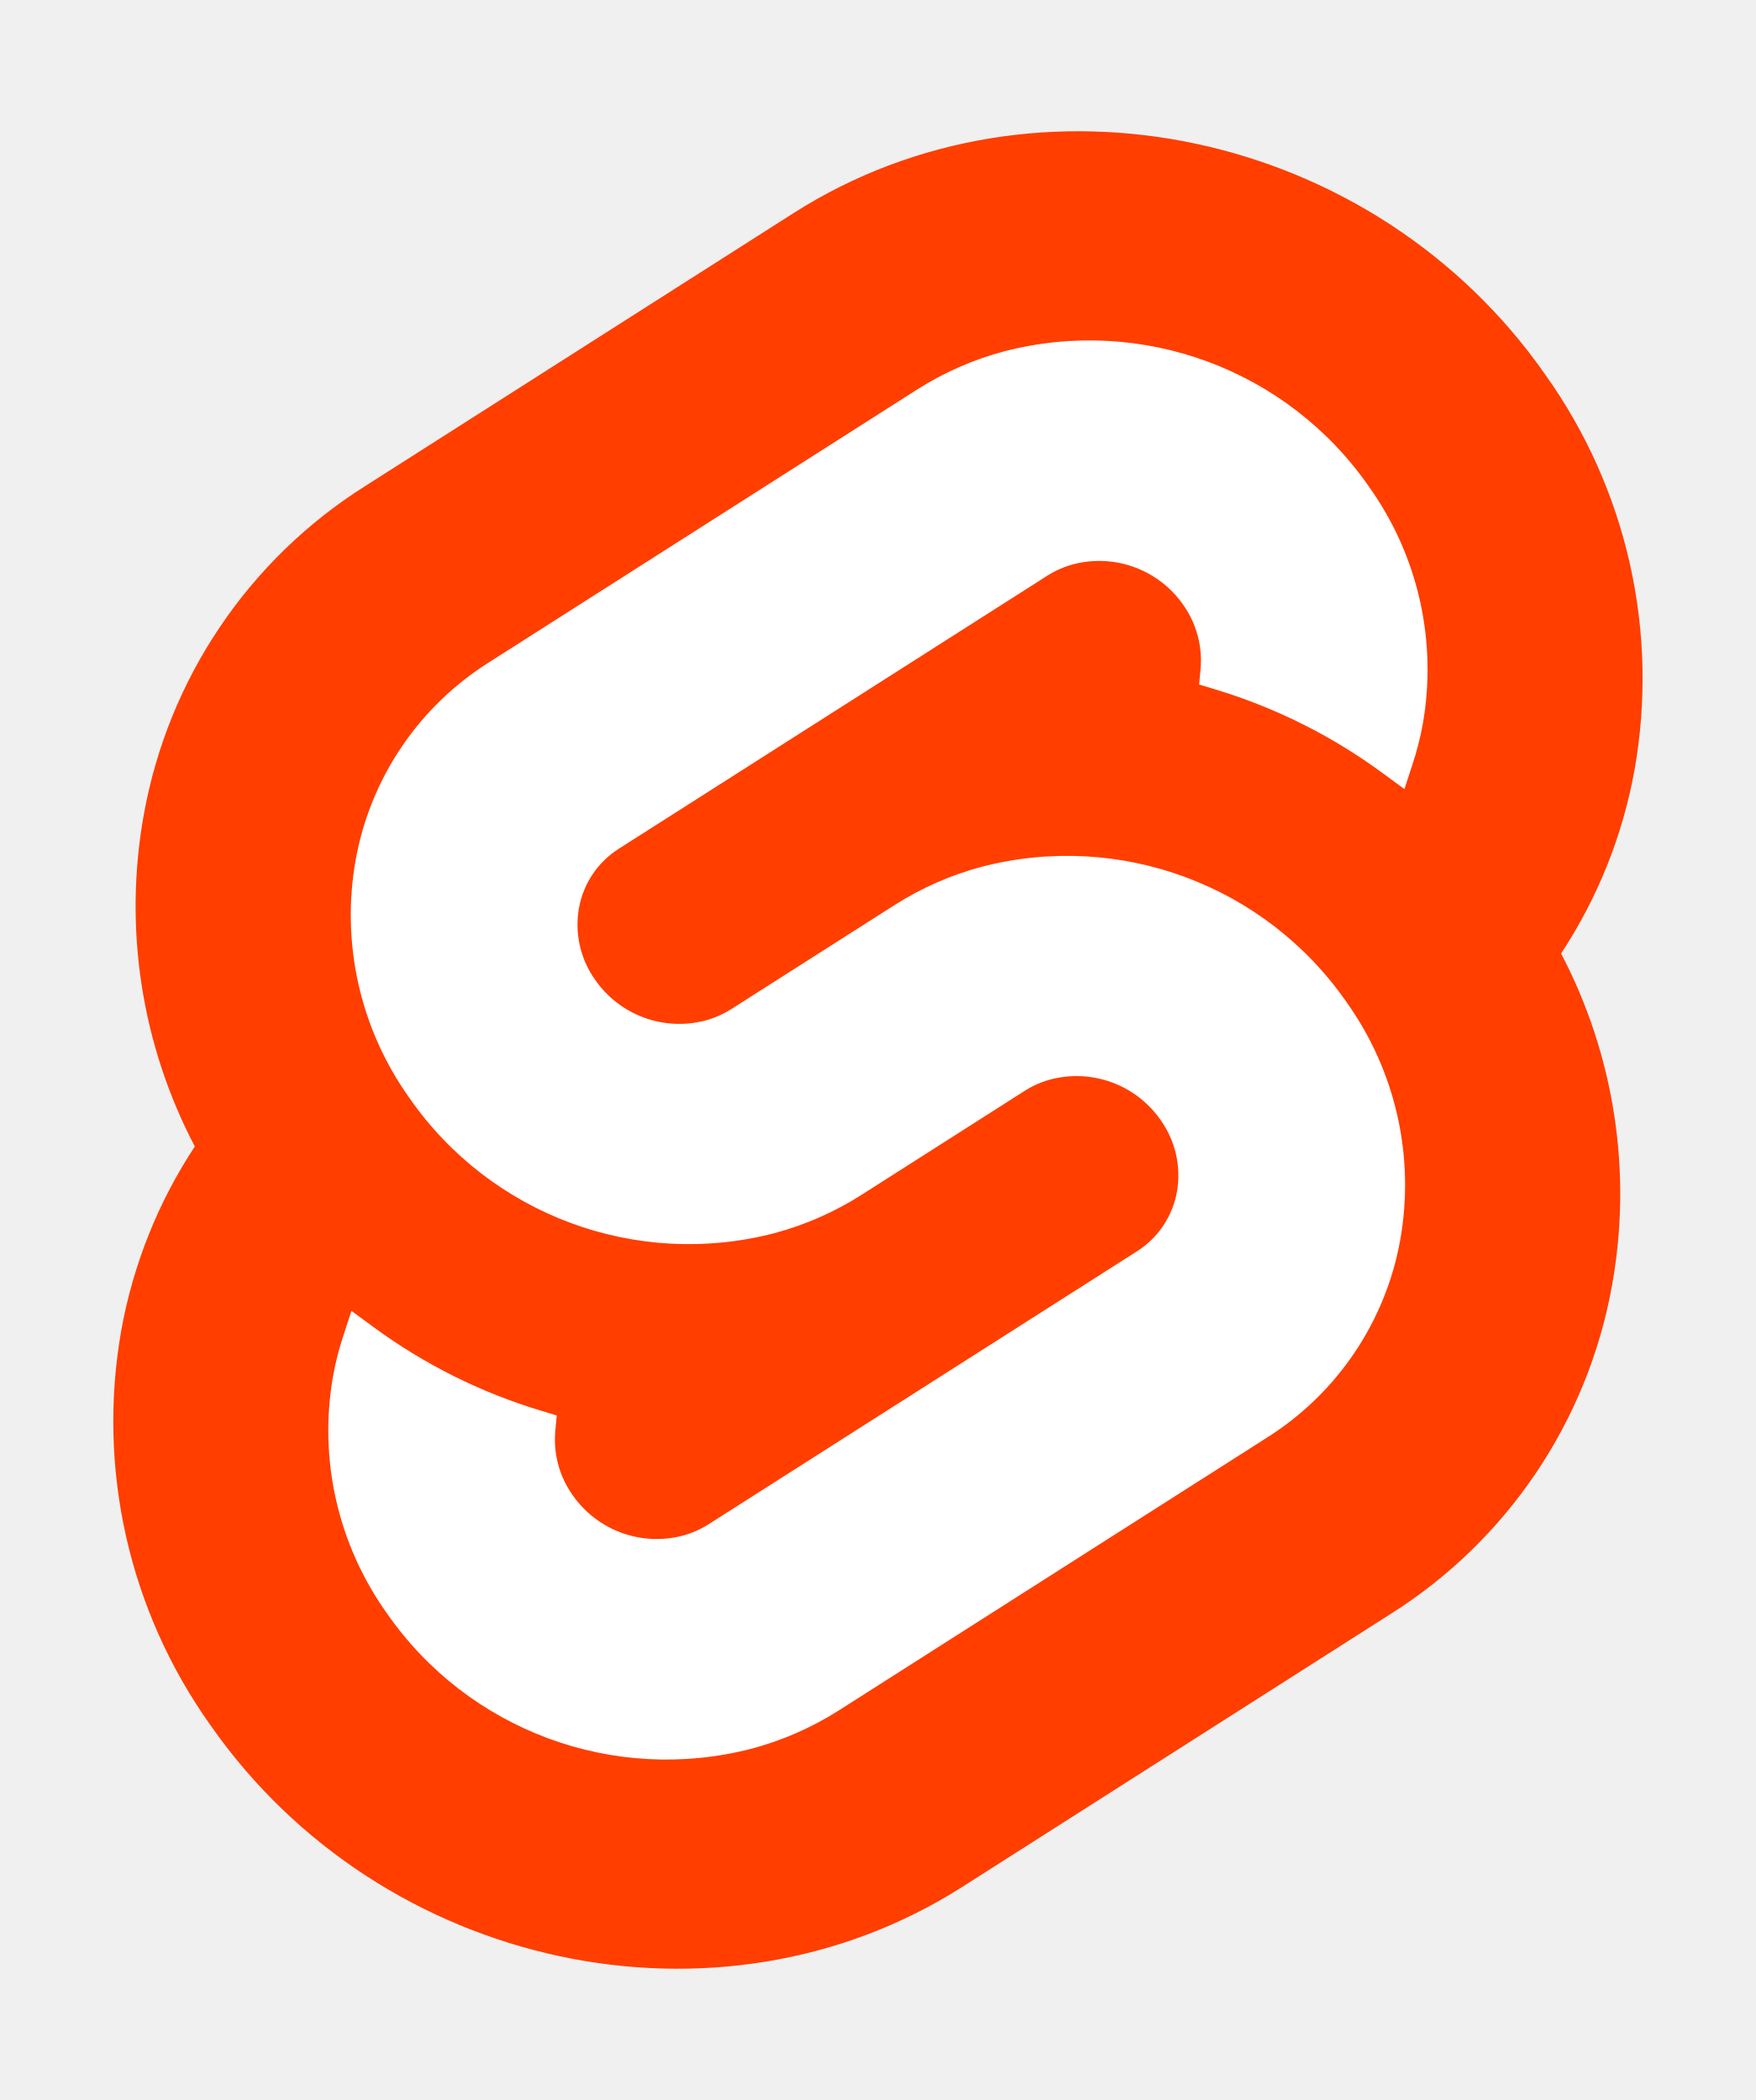
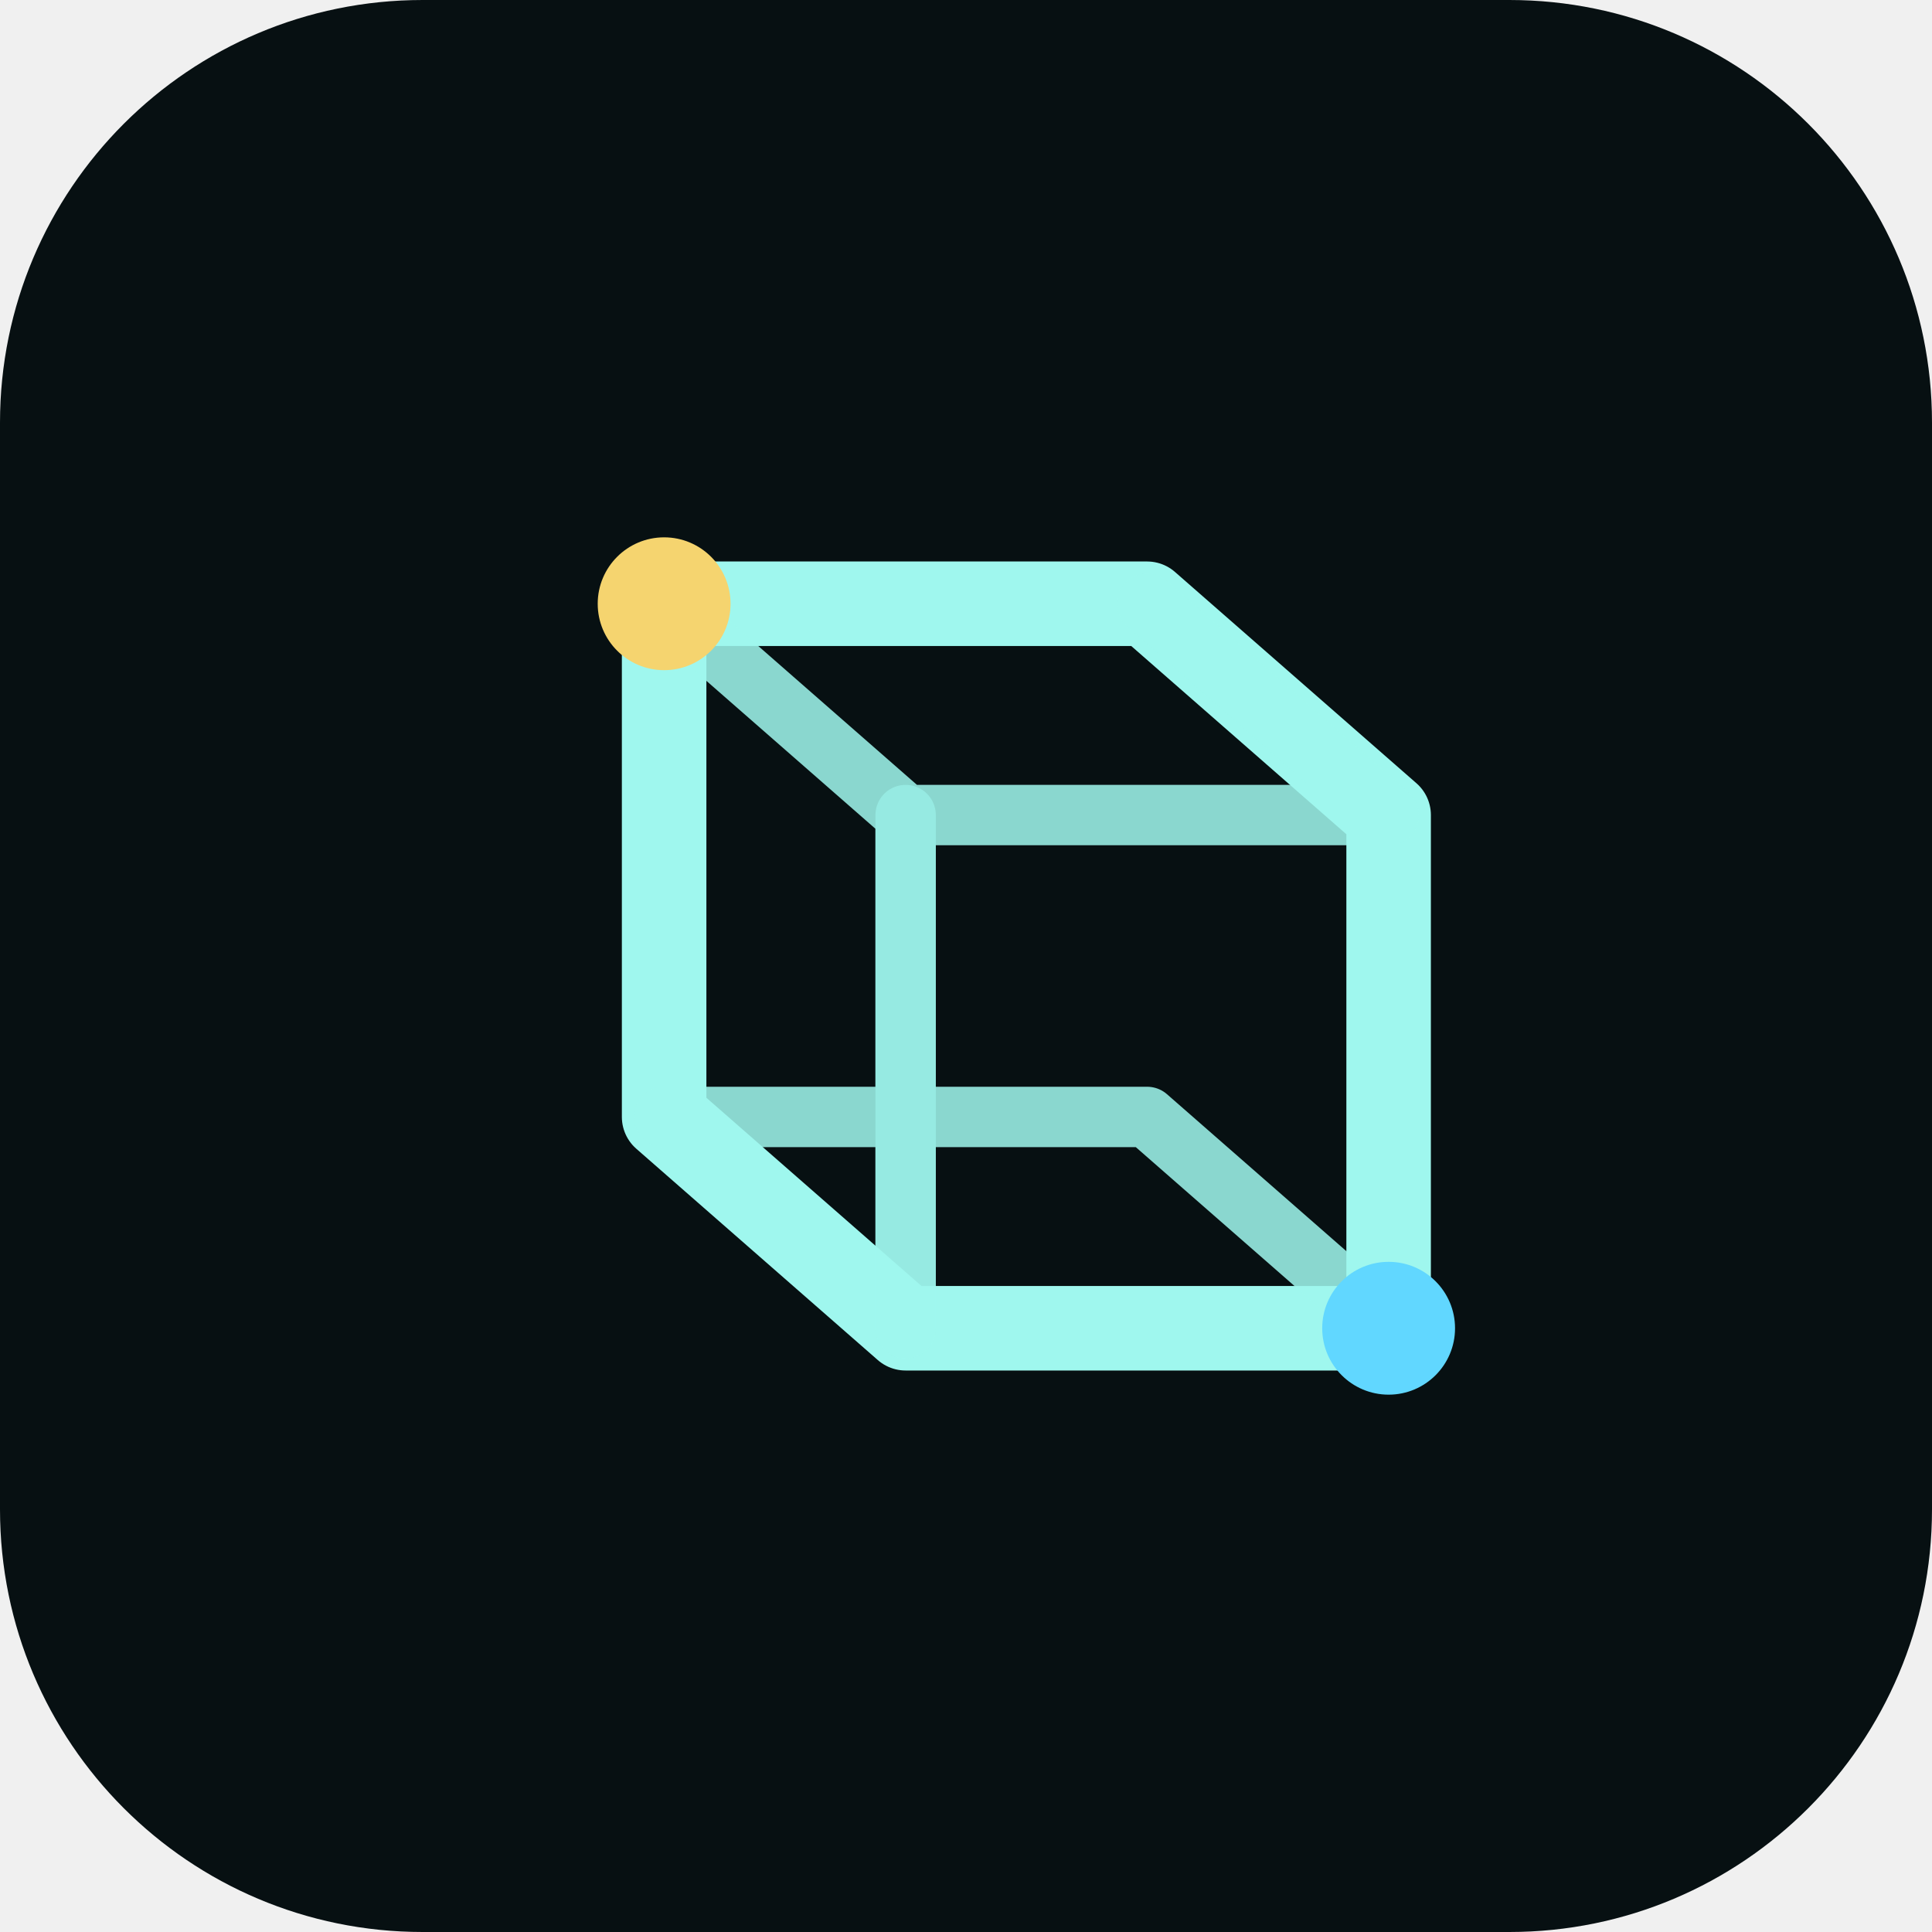
- <svg xmlns="http://www.w3.org/2000/svg" width="107" height="128" viewBox="0 0 107 128">
-   <path d="M94.157 22.819c-10.4-14.885-30.94-19.297-45.792-9.835L22.282 29.608A29.92 29.92 0 0 0 8.764 49.65a31.5 31.5 0 0 0 3.108 20.231 30 30 0 0 0-4.477 11.183 31.9 31.9 0 0 0 5.448 24.116c10.402 14.887 30.942 19.297 45.791 9.835l26.083-16.624A29.92 29.92 0 0 0 98.235 78.35a31.53 31.53 0 0 0-3.105-20.232 30 30 0 0 0 4.474-11.182 31.88 31.88 0 0 0-5.447-24.116" style="fill:#ff3e00" />
-   <path d="M45.817 106.582a20.72 20.72 0 0 1-22.237-8.243 19.17 19.17 0 0 1-3.277-14.503 18 18 0 0 1 .624-2.435l.49-1.498 1.337.981a33.6 33.6 0 0 0 10.203 5.098l.97.294-.09.968a5.85 5.85 0 0 0 1.052 3.878 6.24 6.24 0 0 0 6.695 2.485 5.8 5.8 0 0 0 1.603-.704L69.27 76.28a5.43 5.43 0 0 0 2.45-3.631 5.8 5.8 0 0 0-.987-4.371 6.24 6.24 0 0 0-6.698-2.487 5.7 5.7 0 0 0-1.6.704l-9.953 6.345a19 19 0 0 1-5.296 2.326 20.72 20.72 0 0 1-22.237-8.243 19.17 19.17 0 0 1-3.277-14.502 17.99 17.99 0 0 1 8.13-12.052l26.081-16.623a19 19 0 0 1 5.3-2.329 20.72 20.72 0 0 1 22.237 8.243 19.17 19.17 0 0 1 3.277 14.503 18 18 0 0 1-.624 2.435l-.49 1.498-1.337-.98a33.6 33.6 0 0 0-10.203-5.1l-.97-.294.09-.968a5.86 5.86 0 0 0-1.052-3.878 6.24 6.24 0 0 0-6.696-2.485 5.8 5.8 0 0 0-1.602.704L37.73 51.72a5.42 5.42 0 0 0-2.449 3.63 5.79 5.79 0 0 0 .986 4.372 6.24 6.24 0 0 0 6.698 2.486 5.8 5.8 0 0 0 1.602-.704l9.952-6.342a19 19 0 0 1 5.295-2.328 20.72 20.72 0 0 1 22.237 8.242 19.17 19.17 0 0 1 3.277 14.503 18 18 0 0 1-8.13 12.053l-26.081 16.622a19 19 0 0 1-5.3 2.328" style="fill:#fff" />
+ <svg xmlns="http://www.w3.org/2000/svg" viewBox="0 0 64 64" role="img">
+   <rect width="64" height="64" rx="14" fill="#071012" />
+   <g fill="none" stroke="#9ff7ee" stroke-linecap="round" stroke-linejoin="round">
+     <path d="M22 20h16l8 7v17H30l-8-7Z" stroke-width="2.8" />
+     <path d="M30 27h16M30 27v17M22 20l8 7M38 20l8 7M22 37h16l8 7" stroke-width="2" opacity=".86" />
+     <path d="M30 44V27" stroke-width="2" opacity=".6" />
+   </g>
+   <circle cx="22" cy="20" r="2.2" fill="#f5d46f" />
+   <circle cx="46" cy="44" r="2.2" fill="#61d7ff" />
</svg>
